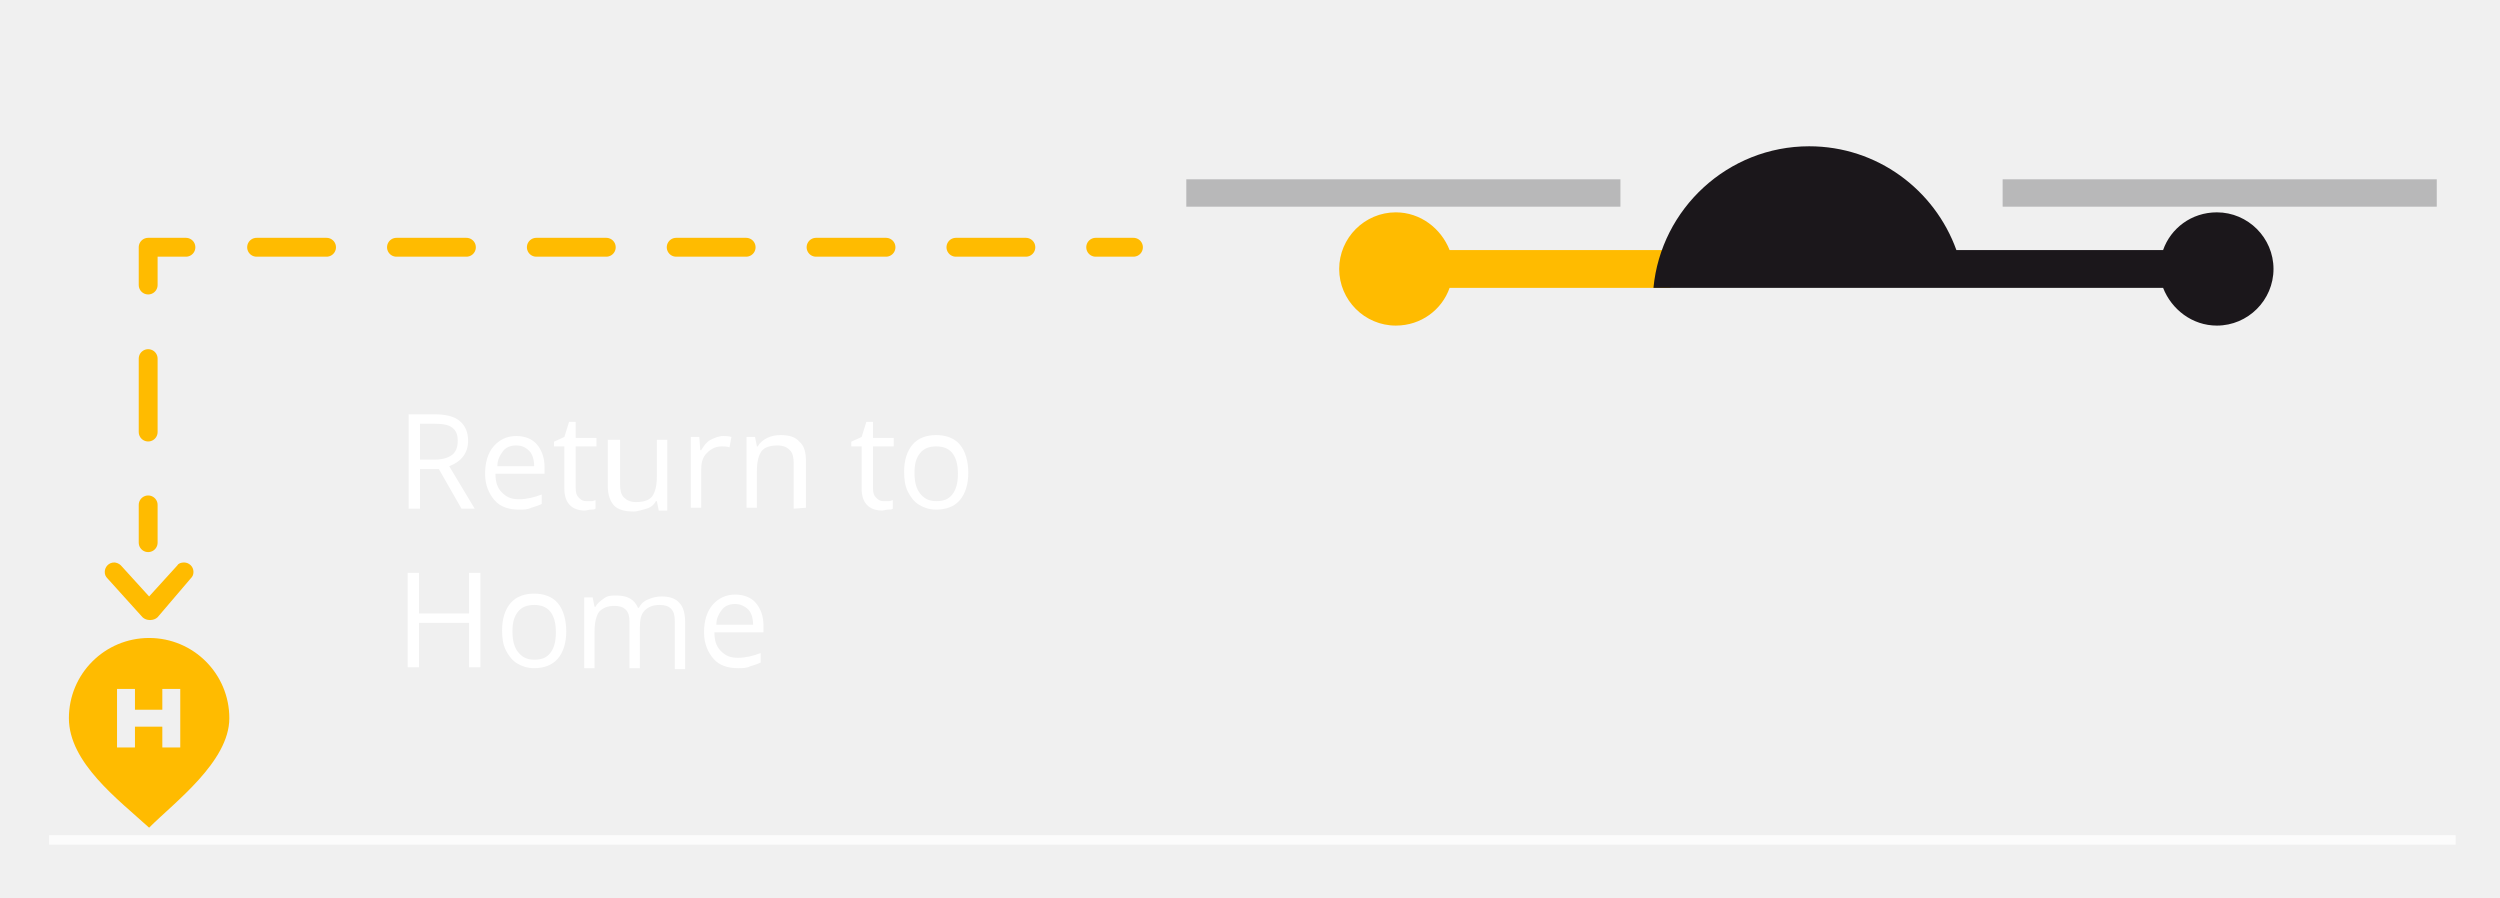
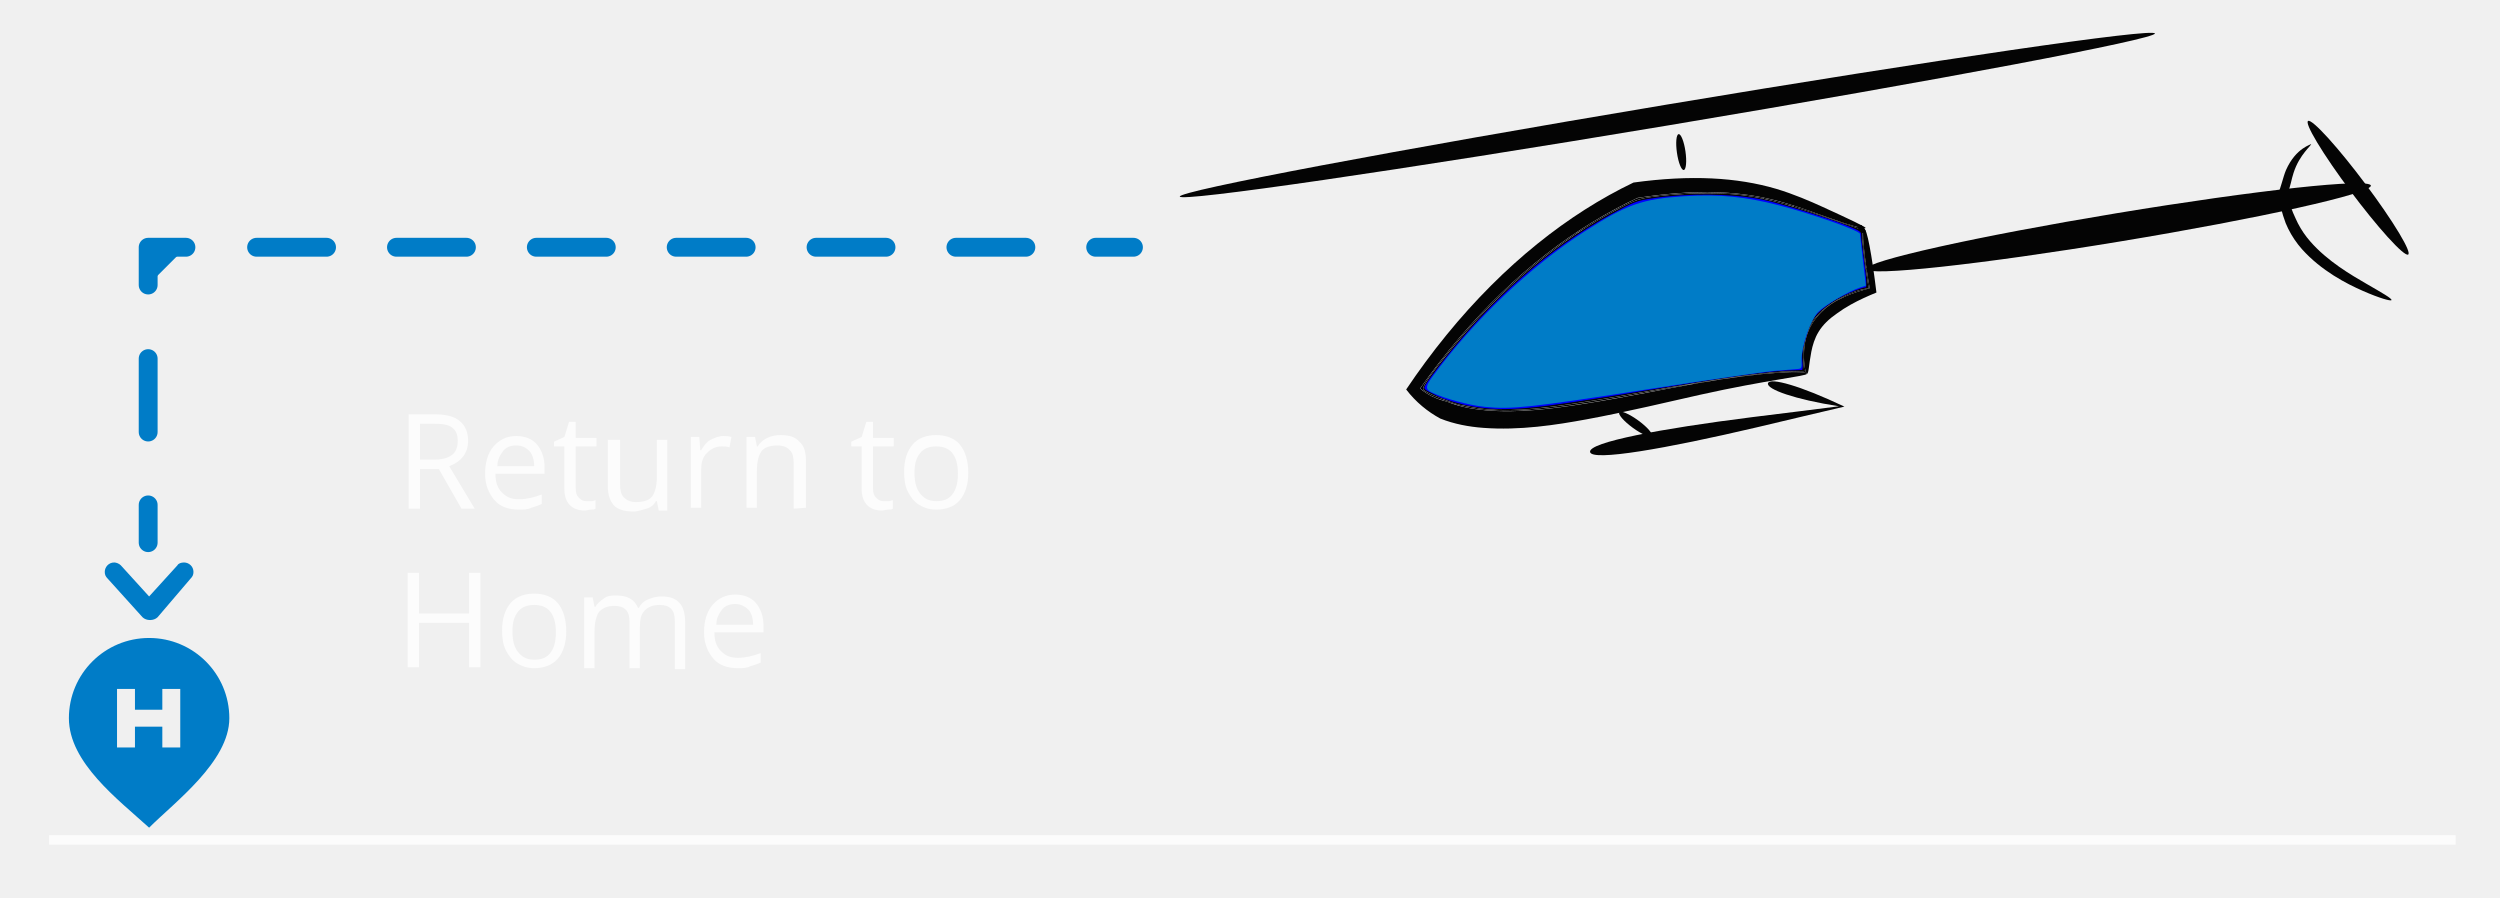
<svg xmlns="http://www.w3.org/2000/svg" version="1.1" id="Ebene_1" x="0px" y="0px" viewBox="-9 23.6 264.9 95.1" style="enable-background:new -9 23.6 264.9 95.1;" xml:space="preserve">
-   <style type="text/css">
+   <defs id="defs23460">
+ 	
+ 	
+ 	
+ 	
+ 	
+ 	
+ 	
+ 	
+ 
+ 		
+ 	</defs>
+   <style type="text/css" id="style23391">
	.st0{fill:#FFBB00;}
	.st1{fill:#1B171B;}
	.st2{fill:#B8B8B9;}
	.st3{fill:none;}
- 	.st4{fill:white;}
+ 	.st4{enable-background:new    ;}
	.st5{fill:none;stroke:#FFBB00;stroke-width:2;stroke-linecap:round;stroke-linejoin:round;}
	.st6{fill:none;stroke:#FFBB00;stroke-width:2;stroke-linecap:round;stroke-linejoin:round;stroke-dasharray:7.41,7.41;}
	.st7{fill:none;stroke:#FFBB00;stroke-width:2;stroke-linecap:round;stroke-linejoin:round;stroke-dasharray:7.778,7.778;}
- 	.st8{fill:none;stroke:#FCFCFC;stroke-miterlimit:10;}
+ 	.st8{fill:none;stroke:#1B171B;stroke-miterlimit:10;}
</style>
-   <g>
-     <path class="st0" d="M11.2,84.9L11.2,84.9c0.2-0.2,0.3-0.4,0.3-0.7c0-0.6-0.5-1-1-1c-0.3,0-0.6,0.1-0.7,0.3l0,0l-3,3.3l-3-3.3l0,0   c-0.2-0.2-0.5-0.3-0.7-0.3c-0.6,0-1,0.5-1,1c0,0.3,0.1,0.5,0.3,0.7l0,0L6.1,89c0.2,0.2,0.5,0.3,0.8,0.3s0.6-0.1,0.8-0.3L11.2,84.9z   " />
-     <g>
-       <g>
-         <path class="st0" d="M138.9,46.1c2.6,0,4.8,1.7,5.7,4H168v4h-23.4c-0.8,2.3-3,4-5.7,4c-3.3,0-6-2.7-6-6S135.6,46.1,138.9,46.1z" />
-         <path class="st1" d="M182.7,39.1c7.2,0,13.3,4.6,15.6,11h21.9c0.8-2.3,3-4,5.7-4c3.3,0,6,2.7,6,6s-2.7,6-6,6     c-2.6,0-4.8-1.7-5.7-4h-21h-31.8h-1.2C167,45.7,174.1,39.1,182.7,39.1z" />
-       </g>
-       <rect x="203.2" y="42.6" class="st2" width="46" height="2.9" />
-       <rect x="116.7" y="42.6" class="st2" width="46" height="2.9" />
+   <g id="g29569">
+     <path class="st0" d="m 11.2,84.9 v 0 c 0.2,-0.2 0.3,-0.4 0.3,-0.7 0,-0.6 -0.5,-1 -1,-1 -0.3,0 -0.6,0.1 -0.7,0.3 v 0 l -3,3.3 -3,-3.3 v 0 C 3.6,83.3 3.3,83.2 3.1,83.2 c -0.6,0 -1,0.5 -1,1 0,0.3 0.1,0.5 0.3,0.7 v 0 L 6.1,89 c 0.2,0.2 0.5,0.3 0.8,0.3 0.3,0 0.6,-0.1 0.8,-0.3 z" id="path23393" style="fill:#007cc7;fill-opacity:1" />
+     <rect x="33" y="66.8" class="st3" width="86.5" height="32.1" id="rect23407" />
+     <g class="st4" id="g23425" style="fill:#fcfcfc;fill-opacity:1">
+       <path d="m 35.5,73.3 v 4.2 h -1.2 v -10 H 37 c 1.2,0 2.1,0.2 2.7,0.7 0.6,0.5 0.9,1.2 0.9,2.1 0,1.3 -0.7,2.2 -2,2.7 l 2.7,4.5 h -1.4 l -2.4,-4.2 z m 0,-1 h 1.6 c 0.8,0 1.4,-0.2 1.8,-0.5 0.4,-0.3 0.6,-0.8 0.6,-1.5 0,-0.7 -0.2,-1.1 -0.6,-1.4 -0.4,-0.3 -1,-0.4 -1.9,-0.4 h -1.5 z" id="path23409" style="fill:#fcfcfc;fill-opacity:1" />
+       <path d="m 46,77.6 c -1.1,0 -2,-0.3 -2.6,-1 -0.6,-0.7 -1,-1.6 -1,-2.8 0,-1.2 0.3,-2.2 0.9,-2.9 0.6,-0.7 1.4,-1.1 2.4,-1.1 0.9,0 1.7,0.3 2.2,0.9 0.5,0.6 0.8,1.4 0.8,2.4 v 0.7 h -5.2 c 0,0.9 0.2,1.5 0.7,2 0.5,0.5 1,0.7 1.8,0.7 0.8,0 1.6,-0.2 2.4,-0.5 v 1 c -0.4,0.2 -0.8,0.3 -1.1,0.4 -0.4,0.2 -0.8,0.2 -1.3,0.2 z m -0.3,-6.8 c -0.6,0 -1.1,0.2 -1.4,0.6 -0.3,0.4 -0.6,0.9 -0.6,1.6 h 3.9 c 0,-0.7 -0.2,-1.3 -0.5,-1.6 -0.4,-0.4 -0.8,-0.6 -1.4,-0.6 z" id="path23411" style="fill:#fcfcfc;fill-opacity:1" />
+       <path d="m 53.1,76.7 c 0.2,0 0.4,0 0.6,0 0.2,0 0.3,-0.1 0.4,-0.1 v 0.9 c -0.1,0.1 -0.3,0.1 -0.5,0.1 -0.2,0 -0.5,0.1 -0.6,0.1 -1.4,0 -2.2,-0.8 -2.2,-2.3 v -4.5 h -1.1 v -0.5 l 1.1,-0.5 0.5,-1.6 H 52 V 70 h 2.2 v 0.9 H 52 v 4.4 c 0,0.5 0.1,0.8 0.3,1 0.2,0.2 0.4,0.4 0.8,0.4 z" id="path23413" style="fill:#fcfcfc;fill-opacity:1" />
+       <path d="m 56.7,70 v 4.9 c 0,0.6 0.1,1.1 0.4,1.4 0.3,0.3 0.7,0.5 1.3,0.5 0.8,0 1.4,-0.2 1.7,-0.6 0.3,-0.4 0.5,-1.1 0.5,-2.1 v -3.9 h 1.1 v 7.5 h -0.9 l -0.2,-1 h -0.1 c -0.2,0.4 -0.6,0.7 -1,0.8 -0.4,0.1 -0.9,0.3 -1.4,0.3 -0.9,0 -1.6,-0.2 -2,-0.6 -0.4,-0.4 -0.7,-1.1 -0.7,-2.1 v -4.9 h 1.3 c 0,0 0,-0.2 0,-0.2 z" id="path23415" style="fill:#fcfcfc;fill-opacity:1" />
+       <path d="m 67.6,69.8 c 0.3,0 0.6,0 0.9,0.1 L 68.3,71 c -0.3,-0.1 -0.6,-0.1 -0.8,-0.1 -0.6,0 -1.1,0.2 -1.6,0.7 -0.5,0.5 -0.6,1.1 -0.6,1.8 v 4 h -1.1 v -7.5 h 0.9 l 0.1,1.4 h 0.1 c 0.3,-0.5 0.6,-0.9 1,-1.1 0.4,-0.2 0.9,-0.4 1.3,-0.4 z" id="path23417" style="fill:#fcfcfc;fill-opacity:1" />
+       <path d="M 75.1,77.5 V 72.7 C 75.1,72.1 75,71.6 74.7,71.3 74.4,71 74,70.8 73.4,70.8 c -0.8,0 -1.4,0.2 -1.7,0.6 -0.3,0.4 -0.5,1.1 -0.5,2.1 v 3.9 H 70.1 V 69.9 H 71 l 0.2,1 h 0.1 c 0.2,-0.4 0.6,-0.7 1,-0.9 0.4,-0.2 0.9,-0.3 1.4,-0.3 0.9,0 1.6,0.2 2,0.7 0.5,0.4 0.7,1.1 0.7,2.1 v 4.9 z" id="path23419" style="fill:#fcfcfc;fill-opacity:1" />
+       <path d="m 84.6,76.7 c 0.2,0 0.4,0 0.6,0 0.2,0 0.3,-0.1 0.4,-0.1 v 0.9 c -0.1,0.1 -0.3,0.1 -0.5,0.1 -0.2,0 -0.5,0.1 -0.6,0.1 -1.4,0 -2.2,-0.8 -2.2,-2.3 v -4.5 h -1.1 v -0.5 l 1.1,-0.5 0.5,-1.6 h 0.7 V 70 h 2.2 v 0.9 h -2.2 v 4.4 c 0,0.5 0.1,0.8 0.3,1 0.2,0.2 0.4,0.4 0.8,0.4 z" id="path23421" style="fill:#fcfcfc;fill-opacity:1" />
+       <path d="m 93.6,73.7 c 0,1.2 -0.3,2.2 -0.9,2.9 -0.6,0.7 -1.5,1 -2.5,1 -0.7,0 -1.3,-0.2 -1.8,-0.5 -0.5,-0.3 -0.9,-0.8 -1.2,-1.4 -0.3,-0.6 -0.4,-1.3 -0.4,-2.1 0,-1.2 0.3,-2.2 0.9,-2.9 0.6,-0.7 1.5,-1 2.5,-1 1,0 1.9,0.3 2.5,1 0.6,0.7 0.9,1.8 0.9,3 z m -5.7,0 c 0,1 0.2,1.7 0.6,2.2 0.4,0.5 0.9,0.8 1.7,0.8 0.8,0 1.3,-0.2 1.7,-0.7 0.4,-0.5 0.6,-1.2 0.6,-2.2 0,-1 -0.2,-1.7 -0.6,-2.2 -0.4,-0.5 -1,-0.7 -1.7,-0.7 -0.7,0 -1.3,0.2 -1.7,0.7 -0.4,0.5 -0.6,1.1 -0.6,2.1 z" id="path23423" style="fill:#fcfcfc;fill-opacity:1" />
    </g>
-     <rect x="33" y="66.8" class="st3" width="86.5" height="32.1" />
-     <g class="st4">
-       <path d="M35.5,73.3v4.2h-1.2v-10H37c1.2,0,2.1,0.2,2.7,0.7s0.9,1.2,0.9,2.1c0,1.3-0.7,2.2-2,2.7l2.7,4.5h-1.4l-2.4-4.2L35.5,73.3    L35.5,73.3z M35.5,72.3h1.6c0.8,0,1.4-0.2,1.8-0.5s0.6-0.8,0.6-1.5s-0.2-1.1-0.6-1.4s-1-0.4-1.9-0.4h-1.5V72.3z" />
-       <path d="M46,77.6c-1.1,0-2-0.3-2.6-1s-1-1.6-1-2.8c0-1.2,0.3-2.2,0.9-2.9s1.4-1.1,2.4-1.1c0.9,0,1.7,0.3,2.2,0.9s0.8,1.4,0.8,2.4    v0.7h-5.2c0,0.9,0.2,1.5,0.7,2s1,0.7,1.8,0.7s1.6-0.2,2.4-0.5v1c-0.4,0.2-0.8,0.3-1.1,0.4C46.9,77.6,46.5,77.6,46,77.6z     M45.7,70.8c-0.6,0-1.1,0.2-1.4,0.6s-0.6,0.9-0.6,1.6h3.9c0-0.7-0.2-1.3-0.5-1.6C46.7,71,46.3,70.8,45.7,70.8z" />
-       <path d="M53.1,76.7c0.2,0,0.4,0,0.6,0s0.3-0.1,0.4-0.1v0.9c-0.1,0.1-0.3,0.1-0.5,0.1s-0.5,0.1-0.6,0.1c-1.4,0-2.2-0.8-2.2-2.3    v-4.5h-1.1v-0.5l1.1-0.5l0.5-1.6H52V70h2.2v0.9H52v4.4c0,0.5,0.1,0.8,0.3,1S52.7,76.7,53.1,76.7z" />
-       <path d="M56.7,70v4.9c0,0.6,0.1,1.1,0.4,1.4s0.7,0.5,1.3,0.5c0.8,0,1.4-0.2,1.7-0.6s0.5-1.1,0.5-2.1v-3.9h1.1v7.5h-0.9l-0.2-1    h-0.1c-0.2,0.4-0.6,0.7-1,0.8s-0.9,0.3-1.4,0.3c-0.9,0-1.6-0.2-2-0.6s-0.7-1.1-0.7-2.1v-4.9h1.3C56.7,70.2,56.7,70,56.7,70z" />
-       <path d="M67.6,69.8c0.3,0,0.6,0,0.9,0.1L68.3,71c-0.3-0.1-0.6-0.1-0.8-0.1c-0.6,0-1.1,0.2-1.6,0.7s-0.6,1.1-0.6,1.8v4h-1.1v-7.5    h0.9l0.1,1.4h0.1c0.3-0.5,0.6-0.9,1-1.1S67.2,69.8,67.6,69.8z" />
-       <path d="M75.1,77.5v-4.8c0-0.6-0.1-1.1-0.4-1.4s-0.7-0.5-1.3-0.5c-0.8,0-1.4,0.2-1.7,0.6s-0.5,1.1-0.5,2.1v3.9h-1.1v-7.5H71l0.2,1    h0.1c0.2-0.4,0.6-0.7,1-0.9c0.4-0.2,0.9-0.3,1.4-0.3c0.9,0,1.6,0.2,2,0.7c0.5,0.4,0.7,1.1,0.7,2.1v4.9L75.1,77.5L75.1,77.5z" />
-       <path d="M84.6,76.7c0.2,0,0.4,0,0.6,0s0.3-0.1,0.4-0.1v0.9c-0.1,0.1-0.3,0.1-0.5,0.1s-0.5,0.1-0.6,0.1c-1.4,0-2.2-0.8-2.2-2.3    v-4.5h-1.1v-0.5l1.1-0.5l0.5-1.6h0.7V70h2.2v0.9h-2.2v4.4c0,0.5,0.1,0.8,0.3,1S84.2,76.7,84.6,76.7z" />
-       <path d="M93.6,73.7c0,1.2-0.3,2.2-0.9,2.9c-0.6,0.7-1.5,1-2.5,1c-0.7,0-1.3-0.2-1.8-0.5s-0.9-0.8-1.2-1.4s-0.4-1.3-0.4-2.1    c0-1.2,0.3-2.2,0.9-2.9c0.6-0.7,1.5-1,2.5-1s1.9,0.3,2.5,1S93.6,72.5,93.6,73.7z M87.9,73.7c0,1,0.2,1.7,0.6,2.2s0.9,0.8,1.7,0.8    s1.3-0.2,1.7-0.7c0.4-0.5,0.6-1.2,0.6-2.2s-0.2-1.7-0.6-2.2s-1-0.7-1.7-0.7s-1.3,0.2-1.7,0.7S87.9,72.7,87.9,73.7z" />
+     <g class="st4" id="g23435">
+       <path d="m 41.9,94.3 h -1.2 v -4.7 h -5.3 v 4.7 h -1.2 v -10 h 1.2 v 4.3 h 5.3 v -4.3 h 1.2 c 0,0 0,10 0,10 z" id="path23427" style="fill:#fcfcfc;fill-opacity:1" />
+       <path d="m 51,90.5 c 0,1.2 -0.3,2.2 -0.9,2.9 -0.6,0.7 -1.5,1 -2.5,1 -0.7,0 -1.3,-0.2 -1.8,-0.5 -0.5,-0.3 -0.9,-0.8 -1.2,-1.4 -0.3,-0.6 -0.4,-1.3 -0.4,-2.1 0,-1.2 0.3,-2.2 0.9,-2.9 0.6,-0.7 1.5,-1 2.5,-1 1,0 1.9,0.3 2.5,1 0.6,0.7 0.9,1.8 0.9,3 z m -5.7,0 c 0,1 0.2,1.7 0.6,2.2 0.4,0.5 0.9,0.8 1.7,0.8 0.8,0 1.3,-0.2 1.7,-0.7 0.4,-0.5 0.6,-1.2 0.6,-2.2 0,-1 -0.2,-1.7 -0.6,-2.2 -0.4,-0.5 -1,-0.7 -1.7,-0.7 -0.7,0 -1.3,0.2 -1.7,0.7 -0.4,0.5 -0.6,1.1 -0.6,2.1 z" id="path23429" style="fill:#fcfcfc;fill-opacity:1" />
+       <path d="m 62.5,94.3 v -4.9 c 0,-0.6 -0.1,-1 -0.4,-1.3 -0.3,-0.3 -0.7,-0.4 -1.2,-0.4 -0.7,0 -1.2,0.2 -1.6,0.6 -0.4,0.4 -0.5,1 -0.5,1.9 v 4.2 h -1.1 v -4.9 c 0,-0.6 -0.1,-1 -0.4,-1.3 -0.3,-0.3 -0.7,-0.4 -1.2,-0.4 -0.7,0 -1.2,0.2 -1.6,0.6 -0.3,0.4 -0.5,1.1 -0.5,2.1 v 3.9 h -1.1 v -7.5 h 0.9 l 0.2,1 h 0.1 c 0.2,-0.4 0.5,-0.6 0.9,-0.9 0.4,-0.3 0.8,-0.3 1.3,-0.3 1.2,0 1.9,0.4 2.3,1.3 h 0.1 c 0.2,-0.4 0.5,-0.7 1,-0.9 0.5,-0.2 0.9,-0.3 1.4,-0.3 0.8,0 1.5,0.2 1.9,0.7 0.4,0.4 0.6,1.1 0.6,2.1 v 4.9 h -1.1 z" id="path23431" style="fill:#fcfcfc;fill-opacity:1" />
+       <path d="m 69.2,94.4 c -1.1,0 -2,-0.3 -2.6,-1 -0.6,-0.7 -1,-1.6 -1,-2.8 0,-1.2 0.3,-2.2 0.9,-2.9 0.6,-0.7 1.4,-1.1 2.4,-1.1 0.9,0 1.7,0.3 2.2,0.9 0.5,0.6 0.8,1.4 0.8,2.4 v 0.7 h -5.2 c 0,0.9 0.2,1.5 0.7,2 0.5,0.5 1,0.7 1.8,0.7 0.8,0 1.6,-0.2 2.4,-0.5 v 1 c -0.4,0.2 -0.8,0.3 -1.1,0.4 -0.4,0.2 -0.8,0.2 -1.3,0.2 z m -0.3,-6.8 c -0.6,0 -1.1,0.2 -1.4,0.6 -0.3,0.4 -0.6,0.9 -0.6,1.6 h 3.9 c 0,-0.7 -0.2,-1.3 -0.5,-1.6 -0.4,-0.4 -0.9,-0.6 -1.4,-0.6 z" id="path23433" style="fill:#fcfcfc;fill-opacity:1" />
    </g>
-     <g class="st4">
-       <path d="M41.9,94.3h-1.2v-4.7h-5.3v4.7h-1.2v-10h1.2v4.3h5.3v-4.3h1.2C41.9,84.3,41.9,94.3,41.9,94.3z" />
-       <path d="M51,90.5c0,1.2-0.3,2.2-0.9,2.9c-0.6,0.7-1.5,1-2.5,1c-0.7,0-1.3-0.2-1.8-0.5s-0.9-0.8-1.2-1.4s-0.4-1.3-0.4-2.1    c0-1.2,0.3-2.2,0.9-2.9c0.6-0.7,1.5-1,2.5-1s1.9,0.3,2.5,1S51,89.3,51,90.5z M45.3,90.5c0,1,0.2,1.7,0.6,2.2s0.9,0.8,1.7,0.8    s1.3-0.2,1.7-0.7c0.4-0.5,0.6-1.2,0.6-2.2s-0.2-1.7-0.6-2.2s-1-0.7-1.7-0.7s-1.3,0.2-1.7,0.7S45.3,89.5,45.3,90.5z" />
-       <path d="M62.5,94.3v-4.9c0-0.6-0.1-1-0.4-1.3s-0.7-0.4-1.2-0.4c-0.7,0-1.2,0.2-1.6,0.6s-0.5,1-0.5,1.9v4.2h-1.1v-4.9    c0-0.6-0.1-1-0.4-1.3s-0.7-0.4-1.2-0.4c-0.7,0-1.2,0.2-1.6,0.6c-0.3,0.4-0.5,1.1-0.5,2.1v3.9h-1.1v-7.5h0.9l0.2,1h0.1    c0.2-0.4,0.5-0.6,0.9-0.9s0.8-0.3,1.3-0.3c1.2,0,1.9,0.4,2.3,1.3h0.1c0.2-0.4,0.5-0.7,1-0.9s0.9-0.3,1.4-0.3    c0.8,0,1.5,0.2,1.9,0.7c0.4,0.4,0.6,1.1,0.6,2.1v4.9h-1.1L62.5,94.3L62.5,94.3z" />
-       <path d="M69.2,94.4c-1.1,0-2-0.3-2.6-1s-1-1.6-1-2.8c0-1.2,0.3-2.2,0.9-2.9s1.4-1.1,2.4-1.1c0.9,0,1.7,0.3,2.2,0.9    s0.8,1.4,0.8,2.4v0.7h-5.2c0,0.9,0.2,1.5,0.7,2s1,0.7,1.8,0.7s1.6-0.2,2.4-0.5v1c-0.4,0.2-0.8,0.3-1.1,0.4    C70.1,94.4,69.7,94.4,69.2,94.4z M68.9,87.6c-0.6,0-1.1,0.2-1.4,0.6s-0.6,0.9-0.6,1.6h3.9c0-0.7-0.2-1.3-0.5-1.6    C69.9,87.8,69.4,87.6,68.9,87.6z" />
-     </g>
-     <g>
-       <g>
-         <line class="st5" x1="111.1" y1="49.8" x2="107.1" y2="49.8" />
-         <line class="st6" x1="99.7" y1="49.8" x2="14.4" y2="49.8" />
-         <polyline class="st5" points="10.7,49.8 6.7,49.8 6.7,53.8    " />
-         <line class="st7" x1="6.7" y1="61.6" x2="6.7" y2="73.2" />
-         <line class="st5" x1="6.7" y1="77.1" x2="6.7" y2="81.1" />
+     <g id="g23447" style="fill:#007cc7;fill-opacity:1">
+       <g id="g27915">
+         <line class="st5" x1="111.1" y1="49.8" x2="107.1" y2="49.8" id="line23437" style="fill:#007cc7;fill-opacity:1;stroke:#007cc7;stroke-opacity:1" />
+         <line class="st6" x1="99.7" y1="49.8" x2="14.4" y2="49.8" id="line23439" style="fill:#007cc7;fill-opacity:1;stroke:#007cc7;stroke-opacity:1" />
+         <polyline class="st5" points="10.7,49.8 6.7,49.8 6.7,53.8    " id="polyline23441" style="fill:#007cc7;fill-opacity:1;stroke:#007cc7;stroke-opacity:1" />
+         <line class="st7" x1="6.7" y1="61.6" x2="6.7" y2="73.2" id="line23443" style="fill:#007cc7;fill-opacity:1;stroke:#007cc7;stroke-opacity:1" />
+         <line class="st5" x1="6.7" y1="77.1" x2="6.7" y2="81.1" id="line23445" style="fill:#007cc7;fill-opacity:1;stroke:#007cc7;stroke-opacity:1" />
+         <g id="g20360" transform="rotate(17.5,182.9617,336.4332)">
+           <g id="g306" transform="matrix(5.756386,0,0,5.969262,28.12214,29.94723)">
+             <g id="g928" style="font-style:normal;font-weight:normal;font-size:43.74px;line-height:1.25;font-family:sans-serif;display:inline;fill:#040404;fill-opacity:1;stroke:none;stroke-width:1.094" transform="matrix(0.05083588,0,0,0.05083588,5.205767,0.178027)">
+               <path id="path910" d="m 144.303,148.3 c 0.258,0.747 -13.24,6.262 -34.537,18.15 -8.451,4.723 -24.241,13.84 -36.539,20.106 -9.98,5.104 -21.899,10.8 -34.793,13.707 -4.976,1.126 -10.339,1.801 -15.841,1.411 -5.064,-0.95 -10.242,-2.897 -14.946,-6.101 2.261,-7.431 4.914,-14.941 8.003,-22.423 12.201,-29.554 28.87,-53.099 47.967,-70.357 0,0 1.1e-5,0 1.1e-5,0 18.953,-8.653 35.214,-12.608 49.939,-12.891 6.703,-0.095 13.241,0.57 17.946,1.133 11.007,1.312 17.203,2.152 17.199,2.502 -0.009,0.675 -6.293,0.817 -17.428,0.359 -4.629,-0.188 -11.233,-0.444 -17.562,-0.032 -13.995,0.842 -28.971,5.018 -47.015,13.6 -3e-6,0 -6e-6,0 -1e-5,0 -18.305,16.191 -34.314,37.888 -46.364,65.383 -3.051,6.961 -5.701,13.965 -7.992,20.917 3.183,1.399 6.957,1.843 10.746,1.582 4.65,0.401 9.423,-0.177 14.035,-1.133 12.004,-2.499 23.647,-7.841 33.649,-12.624 14.117,-6.775 26.472,-13.525 37.053,-18.813 22,-11.007 36.094,-15.594 36.48,-14.476 z" style="opacity:1;fill:#040404;fill-opacity:1;stroke:none;stroke-width:0;stroke-linecap:butt;stroke-linejoin:miter;stroke-miterlimit:4;stroke-dasharray:none;stroke-opacity:1" />
+               <path id="path912" d="m 153.389,107.163 c -1.212,-2.479 34.808,-22.587 80.402,-44.882 45.594,-22.296 83.582,-38.378 84.795,-35.899 1.212,2.479 -34.808,22.587 -80.402,44.882 -45.594,22.296 -83.582,38.378 -84.795,35.899 z" style="fill:#040404;fill-opacity:1;stroke:none;stroke-width:0.265px;stroke-linecap:butt;stroke-linejoin:miter;stroke-opacity:1" />
+               <path id="path914" d="m 77.948,197.067 c -1.572,-3.099 22.168,-15.293 51.925,-28.49 10.618,-4.709 20.607,-9.044 29.063,-12.853 -15.94,2.342 -27.024,1.961 -27.024,-0.229 0,-2.163 11.259,-2.597 28.938,-0.229 -8.043,4.562 -17.6,10.142 -27.928,16.059 -29.243,16.755 -53.409,28.825 -54.974,25.742 z" style="fill:#040404;fill-opacity:1;stroke:none;stroke-width:0.265px;stroke-linecap:butt;stroke-linejoin:miter;stroke-opacity:1" />
+               <path id="path916" d="M -91.538,155.096 C -92.427,153.287 -21.695,116.72 66.345,73.472 154.385,30.225 226.559,-3.407 227.447,-1.599 228.335,0.209 157.603,36.777 69.564,80.024 -18.476,123.272 -90.65,156.904 -91.538,155.096 Z" style="fill:#040404;fill-opacity:1;stroke:none;stroke-width:0.265px;stroke-linecap:butt;stroke-linejoin:miter;stroke-opacity:1" />
+               <path id="path918" d="m 83.722,180.803 c 0.271,-0.841 3.584,-0.525 7.394,0.704 3.81,1.229 6.683,2.909 6.411,3.749 -0.271,0.841 -3.584,0.525 -7.394,-0.704 -3.81,-1.229 -6.683,-2.909 -6.411,-3.749 z" style="fill:#040404;fill-opacity:1;stroke:none;stroke-width:0.265px;stroke-linecap:butt;stroke-linejoin:miter;stroke-opacity:1" />
+               <path id="path920" d="m 148.294,93.964 c 0.898,-0.449 5.437,7.708 11.193,19.949 0,0 1e-5,0 1e-5,0 -2.473,1.978 -5.132,4.237 -7.565,6.734 -1.386,1.422 -2.648,2.868 -3.78,4.359 -2.159,2.662 -3.658,5.319 -4.342,8.026 -0.689,2.586 -0.6,5.27 -0.356,7.398 0,0 0,0 0,0 0.553,4.769 1.567,7.646 0.859,7.87 -0.265,0.084 -2.127,-2.418 -3.456,-7.365 0,0 0,0 0,0 -0.62,-2.304 -1.036,-5.343 -0.444,-8.643 0.642,-3.381 2.249,-6.697 4.666,-9.748 1.162,-1.374 2.458,-2.66 3.879,-3.881 2.5,-2.147 5.208,-3.934 7.747,-5.459 0,0 0,0 0,0 -5.606,-10.499 -9.306,-18.788 -8.401,-19.24 z" style="fill:#040404;fill-opacity:1;stroke:none;stroke-width:0.265px;stroke-linecap:butt;stroke-linejoin:miter;stroke-opacity:1" />
+               <path id="path922" d="m 73.924,81.94 c 0.765,-0.383 2.663,1.86 4.235,5.005 1.573,3.145 2.228,6.009 1.463,6.391 -0.765,0.383 -2.663,-1.86 -4.235,-5.005 -1.573,-3.145 -2.228,-6.009 -1.463,-6.391 z" style="fill:#040404;fill-opacity:1;stroke:none;stroke-width:0.265px;stroke-linecap:butt;stroke-linejoin:miter;stroke-opacity:1" />
+               <path id="path924" d="m 293.402,18.787 c 0.484,0.314 -2.882,4.593 -2.894,11.524 -0.07,2.207 0.488,4.831 0.114,8.078 1.65,2.22 3.505,4.771 5.551,6.843 1.698,1.869 3.682,3.594 5.925,5.087 0.541,0.36 1.089,0.702 1.643,1.025 0,0 0,10e-7 0,10e-7 8.118,4.79 17.828,6.877 23.951,8.194 6.532,1.405 10.552,2.226 10.479,2.82 -0.056,0.456 -4.178,0.634 -10.916,-0.074 -6.416,-0.674 -16.442,-2.312 -25.517,-7.483 0,-10e-7 -10e-6,-10e-7 -10e-6,-10e-7 -0.628,-0.362 -1.248,-0.746 -1.858,-1.153 -2.533,-1.688 -4.754,-3.664 -6.63,-5.822 -2.347,-2.879 -4.275,-6.043 -5.864,-8.667 0.387,-2.965 -0.056,-6.139 0.203,-9.036 1.012,-8.636 6.088,-11.156 5.812,-11.335 z" style="fill:#040404;fill-opacity:1;stroke:none;stroke-width:0.265px;stroke-linecap:butt;stroke-linejoin:miter;stroke-opacity:1" />
+               <path id="path926" d="m 298.827,20.523 c -10.526,-8.381 -12.082,-11.635 -3.472,-7.264 8.61,4.371 24.141,14.72 34.667,23.101 10.526,8.381 12.082,11.635 3.472,7.264 -8.61,-4.371 -24.141,-14.72 -34.667,-23.101 z" style="fill:#040404;fill-opacity:1;stroke:none;stroke-width:0.304px;stroke-linecap:butt;stroke-linejoin:miter;stroke-opacity:1" />
+             </g>
+             <path style="fill:#040404;fill-opacity:1;stroke-width:0.114" d="m 23.103,37.76 c -0.614,-0.042 -1.174,-0.134 -1.245,-0.205 -0.15,-0.15 0.166,-1.117 1.065,-3.269 2.021,-4.835 4.831,-9.076 8.109,-12.242 0.973,-0.939 1.181,-1.082 2.301,-1.571 1.578,-0.69 3.609,-1.366 5.016,-1.668 1.701,-0.366 3.373,-0.467 6.47,-0.39 l 2.833,0.07 0.142,0.455 c 0.078,0.25 0.444,1.058 0.812,1.795 l 0.67,1.34 -0.456,0.256 c -0.834,0.469 -1.892,1.568 -2.293,2.383 -0.329,0.669 -0.372,0.863 -0.367,1.673 0.004,0.71 0.071,1.073 0.294,1.614 l 0.289,0.698 -0.808,0.255 c -1.638,0.517 -4.248,1.712 -9.377,4.294 -5.307,2.672 -7.378,3.585 -9.291,4.097 -0.929,0.249 -1.349,0.319 -2.704,0.455 -0.189,0.019 -0.845,9.9e-5 -1.459,-0.042 z" id="path1831" transform="matrix(0.2645833,0,0,0.2645833,0.1124138,0.09320379)" />
+             <path style="fill:#0000ff;fill-opacity:1;stroke-width:0.114" d="m 22.906,37.683 c -1.113,-0.171 -1.059,-0.143 -0.986,-0.507 0.037,-0.186 0.293,-0.915 0.569,-1.62 2.054,-5.25 4.767,-9.568 8.179,-13.015 1.208,-1.221 1.417,-1.381 2.407,-1.849 2.196,-1.037 5.099,-1.89 7.22,-2.12 1.234,-0.134 4.881,-0.16 6.361,-0.045 0.84,0.065 0.966,0.104 1.02,0.312 0.034,0.13 0.391,0.905 0.794,1.721 0.431,0.874 0.68,1.501 0.606,1.526 -0.335,0.112 -1.534,1.127 -1.956,1.655 -0.86,1.079 -0.965,1.367 -0.961,2.65 0.003,0.923 0.051,1.246 0.25,1.683 0.136,0.297 0.211,0.56 0.168,0.585 -0.043,0.024 -0.361,0.135 -0.707,0.247 -1.341,0.432 -4.046,1.67 -9.482,4.34 -7.069,3.472 -8.516,4.055 -10.91,4.395 -0.78,0.111 -1.996,0.131 -2.571,0.043 z" id="path1833" transform="matrix(0.2645833,0,0,0.2645833,0.1124138,0.09320379)" />
+             <path style="fill:#0000ff;fill-opacity:1;stroke-width:0.114" d="m 22.392,37.541 c -0.292,-0.065 -0.341,-0.126 -0.328,-0.415 0.041,-0.945 2.414,-6.076 3.934,-8.508 1.542,-2.466 3.702,-5.142 5.421,-6.717 1.211,-1.109 3.82,-2.211 6.988,-2.952 1.282,-0.3 1.522,-0.318 4.767,-0.361 1.879,-0.025 3.628,-0.013 3.886,0.026 l 0.47,0.07 0.712,1.533 c 0.392,0.843 0.712,1.606 0.712,1.695 0,0.089 -0.207,0.306 -0.461,0.482 -0.637,0.441 -1.771,1.676 -2.074,2.257 -0.37,0.71 -0.43,2.41 -0.117,3.299 l 0.228,0.646 -0.873,0.315 c -1.322,0.477 -4.134,1.77 -8.962,4.119 -6.789,3.304 -8.393,3.983 -10.355,4.383 -1.127,0.23 -3.184,0.296 -3.948,0.127 z" id="path1904" transform="matrix(0.2645833,0,0,0.2645833,0.1124138,0.09320379)" />
+             <path style="fill:none;stroke:#000000;stroke-width:0;stroke-linecap:butt;stroke-linejoin:miter;stroke-dasharray:none;stroke-opacity:1" d="m 12.697,4.935 c 0.002,0.001 0.005,0.003 0.006,0.005 4.5e-4,6.085e-4 4.77e-4,0.002 10e-4,0.002 8.73e-4,8.732e-4 0.002,0.001 0.003,0.002 0.002,0.003 0.004,0.006 0.006,0.008 9.26e-4,0.001 0.002,0.002 0.003,0.003 3.44e-4,5.821e-4 -3.18e-4,0.001 0,0.002 7.67e-4,0.002 0.002,0.003 0.003,0.004 0.001,0.002 0.003,0.003 0.004,0.005 6.88e-4,0.001 0.001,0.002 0.002,0.003 0.001,0.002 0.003,0.003 0.005,0.004 0.001,8.466e-4 0.002,0.002 0.003,0.003 6.35e-4,4.233e-4 0.002,4.762e-4 0.002,0.001 5.56e-4,5.556e-4 4.76e-4,0.002 10e-4,0.002 2.43e-4,2.437e-4 7.14e-4,-1.54e-4 0.001,0 0.001,5.556e-4 0.002,0.001 0.003,0.002 0.001,9.26e-4 0.002,0.002 0.003,0.003 6.35e-4,4.233e-4 0.002,4.762e-4 0.002,0.001 2.44e-4,2.434e-4 -2.43e-4,7.937e-4 0,0.001 2.44e-4,2.437e-4 7.15e-4,-1.539e-4 0.001,0 0.001,6.35e-4 10e-4,0.001 10e-4,0.002" id="path2062" />
+             <path style="fill:none;stroke:#000000;stroke-width:0.065;stroke-linecap:butt;stroke-linejoin:miter;stroke-dasharray:none;stroke-opacity:1" d="m 12.645,4.943 c 0.009,0.003 0.019,0.005 0.028,0.008 0.005,0.002 0.023,0.011 0.028,0.013 0.002,0.001 0.004,0.002 0.006,0.003 6.88e-4,3.44e-4 0.002,5.821e-4 0.002,0.001 7.67e-4,5.821e-4 0.001,0.002 0.002,0.002 2.91e-4,1.911e-4 7.41e-4,-1.912e-4 10e-4,0 8.2e-4,5.292e-4 0.001,0.001 0.002,0.002 0.002,0.002 0.004,0.003 0.006,0.004 0.001,9.261e-4 0.002,0.002 0.003,0.003 2.07e-4,2.645e-4 -3.17e-4,8.731e-4 0,0.001 6.09e-4,3.175e-4 0.001,-2.177e-4 0.002,0 4.5e-4,1.543e-4 6.88e-4,6.879e-4 10e-4,0.001 6.88e-4,6.879e-4 0.002,0.001 0.002,0.002 0.001,0.001 0.002,0.003 0.003,0.004 2.43e-4,2.437e-4 7.67e-4,-2.067e-4 10e-4,0 0.001,8.731e-4 0.002,0.002 0.003,0.003 5.56e-4,4.233e-4 0.002,-3.175e-4 0.002,0 8.73e-4,4.233e-4 0.001,0.002 0.002,0.002 3.17e-4,1.542e-4 7.94e-4,-2.435e-4 10e-4,0 2.43e-4,2.436e-4 -1.55e-4,7.143e-4 0,0.001 0.002,0.005 -4.24e-4,-0.004 0.002,0.003 2.18e-4,6.615e-4 0,0.001 0,0.002 0,0.001 0,0.003 0,0.004" id="path2064" />
+             <path style="fill:#000000;fill-opacity:1;stroke-width:0.001;stroke-dasharray:none" d="m 47.322,18.476 c -0.02,-6.05e-4 -0.18,-0.005 -0.355,-0.009 -0.292,-0.007 -0.501,-0.012 -1.654,-0.041 -1.217,-0.03 -1.895,-0.04 -2.442,-0.036 l -0.29,0.002 v -0.039 -0.039 l 0.243,0.003 c 0.332,0.004 0.626,0.01 0.981,0.022 0.154,0.005 0.446,0.016 0.873,0.033 0.809,0.032 1.61,0.048 2.123,0.041 0.232,-0.003 0.33,-0.006 0.493,-0.014 l 0.052,-0.003 -0.008,0.025 c -0.004,0.014 -0.007,0.025 -0.006,0.026 8.94e-4,8.94e-4 0.022,0.008 0.048,0.015 0.025,0.008 0.047,0.014 0.048,0.015 0.002,0.002 -0.025,0.001 -0.105,-0.001 z" id="path2066" transform="matrix(0.2645833,0,0,0.2645833,0.1124138,0.09320379)" />
+             <path style="fill:#000000;fill-opacity:1;stroke-width:0.004;stroke-dasharray:none" d="m 23.03,37.849 c -0.342,-0.015 -0.688,-0.07 -0.983,-0.156 -0.095,-0.028 -0.399,-0.136 -0.41,-0.146 -0.013,-0.011 0.396,-1.176 0.642,-1.829 1.404,-3.73 3.219,-7.078 5.406,-9.977 0.313,-0.414 0.653,-0.847 0.939,-1.191 0.122,-0.147 0.16,-0.184 0.192,-0.184 0.047,0 0.062,-0.025 -0.145,0.226 -2.233,2.71 -4.196,5.996 -5.679,9.508 -0.638,1.511 -1.033,2.569 -1.141,3.056 -0.037,0.169 -0.041,0.345 -0.008,0.392 0.086,0.123 1.269,0.255 2.344,0.26 0.37,0.002 0.468,-0.003 0.797,-0.041 0.975,-0.113 1.318,-0.171 1.961,-0.331 2.024,-0.505 3.854,-1.294 9.141,-3.941 2.348,-1.175 3.593,-1.791 3.603,-1.781 0.004,0.004 -0.261,0.145 -0.591,0.312 -0.329,0.167 -1.066,0.547 -1.638,0.843 -3.293,1.708 -5.259,2.671 -6.84,3.349 -1.94,0.833 -3.625,1.349 -5.067,1.552 -0.581,0.082 -0.653,0.086 -1.492,0.087 -0.438,2.19e-4 -0.903,-0.004 -1.033,-0.01 z" id="path2068" transform="matrix(0.2645833,0,0,0.2645833,0.1124138,0.09320379)" />
+             <path style="fill:#000000;fill-opacity:1;stroke-width:0.004;stroke-dasharray:none" d="m 28.789,24.357 c 0,-0.011 0.488,-0.576 0.719,-0.833 0.734,-0.816 1.487,-1.569 2.4,-2.402 0.173,-0.158 0.138,-0.139 0.827,-0.453 2.654,-1.211 5.168,-1.967 7.359,-2.215 0.12,-0.014 0.242,-0.028 0.27,-0.033 0.046,-0.007 0.051,-0.004 0.051,0.032 0,0.034 -0.007,0.04 -0.047,0.04 -0.134,0 -0.84,0.091 -1.289,0.166 -1.625,0.271 -3.946,1.009 -5.915,1.881 -0.769,0.34 -1.115,0.557 -1.616,1.009 -0.731,0.66 -1.709,1.675 -2.468,2.561 -0.158,0.185 -0.224,0.251 -0.252,0.253 -0.021,0.002 -0.038,-9.37e-4 -0.038,-0.006 z" id="path2070" transform="matrix(0.2645833,0,0,0.2645833,0.1124138,0.09320379)" />
+             <path style="fill:#000000;fill-opacity:1;stroke-width:0.004;stroke-dasharray:none" d="m 40.414,18.452 c 0,-0.026 0.009,-0.038 0.03,-0.038 0.016,0 0.099,-0.007 0.184,-0.015 0.31,-0.031 0.932,-0.063 1.431,-0.073 0.509,-0.01 0.512,-0.01 0.512,0.022 0,0.031 -0.011,0.032 -0.293,0.042 -0.889,0.029 -1.739,0.072 -1.836,0.094 -0.02,0.004 -0.027,-0.004 -0.027,-0.031 z" id="path2072" transform="matrix(0.2645833,0,0,0.2645833,0.1124138,0.09320379)" />
+             <path style="fill:#000000;fill-opacity:1;stroke-width:0.004;stroke-dasharray:none" d="" id="path2074" transform="matrix(0.2645833,0,0,0.2645833,0.1124138,0.09320379)" />
+             <path style="fill:#000000;fill-opacity:1;stroke-width:0.004;stroke-dasharray:none" d="" id="path2076" transform="matrix(0.2645833,0,0,0.2645833,0.1124138,0.09320379)" />
+             <path style="fill:#000000;fill-opacity:1;stroke-width:0.001;stroke-dasharray:none" d="m 41.803,30.693 c 0.001,-0.015 -0.021,-0.004 0.351,-0.176 1.439,-0.668 2.523,-1.125 3.37,-1.421 0.172,-0.06 0.408,-0.137 0.83,-0.27 0.214,-0.067 0.39,-0.125 0.39,-0.127 0,-0.002 -0.068,-0.17 -0.152,-0.372 -0.2,-0.484 -0.231,-0.564 -0.282,-0.731 -0.071,-0.233 -0.117,-0.496 -0.132,-0.76 -0.002,-0.039 -0.005,-0.08 -0.006,-0.091 -0.002,-0.02 -0.002,-0.021 0.007,-0.021 0.009,0 0.009,0.002 0.012,0.032 0.008,0.092 0.035,0.268 0.061,0.397 0.051,0.247 0.141,0.552 0.243,0.822 0.122,0.322 0.282,0.629 0.405,0.778 l 0.023,0.028 -0.05,4.64e-4 c -0.063,5.89e-4 -0.121,0.008 -0.229,0.03 -0.794,0.16 -2.662,0.885 -4.629,1.795 -0.103,0.048 -0.193,0.089 -0.2,0.092 l -0.013,0.006 z" id="path2078" transform="matrix(0.2645833,0,0,0.2645833,0.1124138,0.09320379)" />
+             <path style="fill:#000000;fill-opacity:1;stroke-width:0.001;stroke-dasharray:none" d="m 37.225,32.92 c 0,-0.003 1.057,-0.531 1.511,-0.755 1.286,-0.635 1.925,-0.944 3.02,-1.463 0.024,-0.012 0.045,-0.021 0.046,-0.021 0.003,0 0.001,0.018 -0.002,0.022 -0.002,0.003 -0.078,0.04 -0.169,0.082 -0.606,0.284 -1.102,0.525 -1.795,0.873 -0.225,0.113 -0.411,0.205 -0.411,0.204 -7.59e-4,-7.59e-4 0.026,-0.016 0.06,-0.033 0.075,-0.039 0.188,-0.1 0.198,-0.108 0.019,-0.014 -0.002,-0.008 -0.051,0.014 -0.158,0.072 -1.008,0.489 -1.669,0.82 -0.395,0.198 -0.738,0.367 -0.738,0.364 z" id="path2080" transform="matrix(0.2645833,0,0,0.2645833,0.1124138,0.09320379)" />
+             <path style="fill:#000000;fill-opacity:1;stroke-width:0.004;stroke-dasharray:none" d="" id="path2142" transform="matrix(0.2645833,0,0,0.2645833,0.1124138,0.09320379)" />
+             <path style="fill:#000000;fill-opacity:1;stroke-width:0.004;stroke-dasharray:none" d="m 46.167,26.644 c -0.005,-0.123 -0.004,-0.629 0.002,-0.726 0.02,-0.334 0.064,-0.532 0.18,-0.812 0.046,-0.111 0.155,-0.344 0.21,-0.447 0.207,-0.395 0.573,-0.874 0.991,-1.3 l 0.082,-0.083 0.028,0.001 0.028,0.001 -0.041,0.037 c -0.023,0.02 -0.096,0.092 -0.163,0.158 -0.276,0.275 -0.429,0.458 -0.617,0.742 -0.231,0.348 -0.402,0.693 -0.521,1.057 -0.106,0.321 -0.157,0.599 -0.173,0.941 -0.005,0.1 -0.003,0.296 0.004,0.389 0.01,0.135 0.01,0.123 0.001,0.123 -0.008,0 -0.008,-0.003 -0.011,-0.081 z" id="path2144" transform="matrix(0.2645833,0,0,0.2645833,0.1124138,0.09320379)" />
+             <path style="fill:#000000;fill-opacity:1;stroke-width:0.004;stroke-dasharray:none" d="m 47.641,23.272 c -0.002,-0.004 0.086,-0.091 0.178,-0.177 0.317,-0.295 0.651,-0.553 0.931,-0.719 0.034,-0.02 0.167,-0.096 0.295,-0.167 0.128,-0.072 0.233,-0.131 0.234,-0.131 6.57e-4,-4.75e-4 -0.156,-0.314 -0.347,-0.698 -0.192,-0.383 -0.373,-0.746 -0.402,-0.807 l -0.054,-0.11 h 0.027 0.027 l 0.095,0.193 0.095,0.193 -0.004,0.017 c -0.007,0.034 0.01,0.066 0.041,0.077 0.012,0.004 0.017,0.014 0.065,0.107 0.17,0.334 0.282,0.549 0.434,0.836 0.072,0.136 0.096,0.184 0.092,0.187 -0.003,0.002 -0.036,0.022 -0.073,0.045 -0.484,0.294 -0.909,0.589 -1.252,0.87 -0.078,0.064 -0.232,0.196 -0.29,0.248 l -0.044,0.04 h -0.023 c -0.013,0 -0.024,-0.002 -0.026,-0.003 z" id="path2146" transform="matrix(0.2645833,0,0,0.2645833,0.1124138,0.09320379)" />
+             <path style="fill:#000000;fill-opacity:1;stroke-width:0.004;stroke-dasharray:none" d="m 48.447,20.406 c -0.015,-0.031 -0.04,-0.083 -0.055,-0.114 -0.248,-0.514 -0.481,-1.038 -0.566,-1.268 -0.018,-0.05 -0.117,-0.361 -0.117,-0.369 0,-0.002 0.009,-0.004 0.022,-0.003 l 0.022,8.15e-4 0.013,0.045 c 0.099,0.329 0.349,0.912 0.721,1.681 l 0.041,0.085 h -0.027 -0.027 z" id="path2148" transform="matrix(0.2645833,0,0,0.2645833,0.1124138,0.09320379)" />
+             <path style="fill:#000000;fill-opacity:1;stroke-width:0.004;stroke-dasharray:none" d="" id="path2150" transform="matrix(0.2645833,0,0,0.2645833,0.1124138,0.09320379)" />
+             <path style="fill:#000000;fill-opacity:1;stroke-width:0.004;stroke-dasharray:none" d="" id="path2152" transform="matrix(0.2645833,0,0,0.2645833,0.1124138,0.09320379)" />
+             <path style="fill:#000000;fill-opacity:1;stroke-width:0.004;stroke-dasharray:none" d="m 47.708,18.646 c -0.022,-0.004 -0.029,-0.007 -0.064,-0.033 -0.026,-0.019 -0.033,-0.025 -0.071,-0.06 -0.025,-0.024 -0.138,-0.081 -0.188,-0.095 -0.023,-0.006 -0.043,-0.012 -0.046,-0.013 -0.003,-0.001 -0.003,-0.008 0.003,-0.026 0.043,-0.15 0.061,-0.206 0.064,-0.206 0.013,0 0.106,0.031 0.14,0.046 0.109,0.049 0.135,0.065 0.219,0.134 0.011,0.009 0.028,0.022 0.038,0.03 0.023,0.017 0.039,0.04 0.05,0.072 0.008,0.025 0.011,0.063 0.005,0.063 -0.002,0 -0.006,0.008 -0.01,0.017 -0.02,0.052 -0.079,0.083 -0.14,0.072 z m -0.06,-0.076 c 0.057,-0.005 0.068,-0.013 0.019,-0.013 -0.035,2.9e-4 -0.04,0.001 -0.04,0.007 0,0.009 0.004,0.012 0.009,0.009 0.002,-0.001 0.008,-0.003 0.012,-0.003 z" id="path2154" transform="matrix(0.2645833,0,0,0.2645833,0.1124138,0.09320379)" />
+             <path style="fill:#000000;fill-opacity:1;stroke-width:0.004;stroke-dasharray:none" d="m 47.708,18.646 c -0.01,-0.002 -0.022,-0.005 -0.027,-0.008 -0.019,-0.01 -0.058,-0.039 -0.094,-0.071 -0.029,-0.026 -0.049,-0.039 -0.095,-0.063 -0.052,-0.027 -0.072,-0.035 -0.153,-0.059 -0.005,-0.002 -0.006,0.002 0.036,-0.142 l 0.027,-0.091 0.013,0.002 c 0.034,0.005 0.122,0.038 0.182,0.068 0.067,0.033 0.088,0.046 0.122,0.073 0.011,0.009 0.024,0.019 0.03,0.024 0.049,0.036 0.075,0.059 0.085,0.074 0.015,0.021 0.028,0.06 0.028,0.082 0,0.02 -0.018,0.056 -0.039,0.078 -0.026,0.027 -0.072,0.041 -0.114,0.034 z m -0.034,-0.08 c 0.012,-0.001 0.024,-0.004 0.025,-0.006 0.003,-0.004 -0.067,-0.002 -0.072,0.002 -0.005,0.005 0.004,0.01 0.013,0.009 0.006,-10e-4 0.021,-0.003 0.033,-0.004 z" id="path2156" transform="matrix(0.2645833,0,0,0.2645833,0.1124138,0.09320379)" />
+             <path style="fill:#000000;fill-opacity:1;stroke-width:0.004;stroke-dasharray:none" d="m 47.709,18.646 c -0.029,-0.005 -0.058,-0.023 -0.117,-0.074 -0.035,-0.03 -0.052,-0.041 -0.113,-0.073 -0.033,-0.017 -0.068,-0.032 -0.094,-0.04 -0.023,-0.007 -0.043,-0.013 -0.045,-0.014 -0.003,-0.001 -0.002,-0.01 0.003,-0.03 0.007,-0.025 0.051,-0.178 0.056,-0.196 0.003,-0.01 0.015,-0.009 0.076,0.011 0.077,0.025 0.19,0.082 0.236,0.117 0.018,0.015 0.051,0.04 0.073,0.057 0.022,0.017 0.044,0.038 0.051,0.047 0.015,0.021 0.028,0.06 0.028,0.081 0,0.02 -0.017,0.056 -0.039,0.078 -0.025,0.027 -0.071,0.041 -0.114,0.034 z m -0.013,-0.087 c 0.003,-0.003 -0.065,7.1e-4 -0.069,0.004 -0.001,9.32e-4 3.18e-4,0.003 0.003,0.005 0.006,0.004 0.061,-0.004 0.066,-0.009 z" id="path2158" transform="matrix(0.2645833,0,0,0.2645833,0.1124138,0.09320379)" />
+             <path style="fill:#000000;fill-opacity:1;stroke-width:0.004;stroke-dasharray:none" d="m 47.709,18.646 c -0.03,-0.005 -0.056,-0.021 -0.115,-0.072 -0.017,-0.015 -0.04,-0.033 -0.051,-0.039 -0.041,-0.026 -0.13,-0.068 -0.166,-0.078 -0.02,-0.006 -0.038,-0.011 -0.04,-0.012 -0.001,-7.89e-4 8.17e-4,-0.013 0.005,-0.028 0.057,-0.203 0.057,-0.204 0.068,-0.204 0.005,0 0.034,0.008 0.065,0.018 0.075,0.025 0.189,0.081 0.234,0.116 0.125,0.097 0.129,0.102 0.144,0.146 0.011,0.034 0.011,0.054 -0.004,0.081 -0.007,0.013 -0.019,0.03 -0.026,0.038 -0.026,0.027 -0.072,0.041 -0.114,0.034 z m -0.013,-0.087 c 0.003,-0.003 -0.002,-0.003 -0.015,-0.002 -0.011,0.001 -0.026,0.003 -0.034,0.003 -0.009,0 -0.015,0.002 -0.015,0.004 0,0.005 0.059,7.68e-4 0.064,-0.005 z" id="path2160" transform="matrix(0.2645833,0,0,0.2645833,0.1124138,0.09320379)" />
+             <path style="fill:#000000;fill-opacity:1;stroke-width:0.004;stroke-dasharray:none" d="m 47.708,18.646 c -0.027,-0.005 -0.052,-0.02 -0.106,-0.065 -0.027,-0.022 -0.059,-0.046 -0.072,-0.054 -0.039,-0.024 -0.126,-0.063 -0.159,-0.073 -0.017,-0.005 -0.032,-0.009 -0.034,-0.01 -0.001,-7.75e-4 7.74e-4,-0.013 0.005,-0.028 0.056,-0.204 0.056,-0.204 0.069,-0.204 0.005,0 0.035,0.008 0.065,0.018 0.079,0.026 0.213,0.094 0.241,0.121 0.003,0.003 0.012,0.01 0.02,0.016 0.045,0.033 0.09,0.072 0.099,0.085 0.015,0.021 0.026,0.057 0.026,0.081 0,0.036 -0.037,0.088 -0.074,0.103 -0.022,0.009 -0.055,0.013 -0.079,0.009 z m -0.015,-0.086 c 0.004,-0.003 -0.004,-0.003 -0.025,-0.001 -0.017,0.001 -0.033,0.004 -0.035,0.006 -0.005,0.005 0.052,3.26e-4 0.06,-0.004 z" id="path2162" transform="matrix(0.2645833,0,0,0.2645833,0.1124138,0.09320379)" />
+             <path style="fill:#000000;fill-opacity:1;stroke-width:0.004;stroke-dasharray:none" d="m 47.708,18.646 c -0.025,-0.004 -0.051,-0.019 -0.096,-0.056 -0.093,-0.075 -0.15,-0.106 -0.273,-0.146 -0.004,-0.002 0.008,-0.053 0.034,-0.143 0.024,-0.083 0.027,-0.09 0.037,-0.09 0.044,0 0.262,0.097 0.299,0.133 0.003,0.003 0.024,0.02 0.047,0.037 0.08,0.061 0.101,0.089 0.105,0.145 0.002,0.02 1.76e-4,0.027 -0.009,0.044 -0.014,0.028 -0.042,0.056 -0.064,0.066 -0.022,0.009 -0.055,0.013 -0.08,0.009 z m -0.017,-0.086 c 0.002,-0.003 -0.004,-0.003 -0.02,-0.002 -0.03,0.004 -0.031,0.006 -0.004,0.006 0.012,0 0.023,-0.002 0.025,-0.004 z" id="path2164" transform="matrix(0.2645833,0,0,0.2645833,0.1124138,0.09320379)" />
+             <path style="fill:#000000;fill-opacity:1;stroke-width:0.004;stroke-dasharray:none" d="m 47.706,18.646 c -0.025,-0.005 -0.05,-0.02 -0.099,-0.06 -0.024,-0.019 -0.054,-0.042 -0.066,-0.05 -0.034,-0.023 -0.12,-0.065 -0.161,-0.078 -0.02,-0.006 -0.039,-0.013 -0.041,-0.013 -0.003,-0.001 -9.43e-4,-0.015 0.007,-0.046 0.015,-0.058 0.033,-0.119 0.045,-0.157 0.009,-0.028 0.011,-0.03 0.02,-0.03 0.039,0 0.223,0.079 0.279,0.12 0.046,0.033 0.075,0.056 0.109,0.085 0.042,0.035 0.058,0.064 0.061,0.106 0.002,0.023 6.09e-4,0.029 -0.009,0.047 -0.014,0.028 -0.042,0.056 -0.064,0.066 -0.022,0.009 -0.059,0.013 -0.082,0.009 z m -0.015,-0.086 c 0.003,-0.005 -0.006,-0.005 -0.027,-2.24e-4 l -0.016,0.003 0.02,4.49e-4 c 0.011,2.47e-4 0.021,-0.001 0.023,-0.004 z" id="path2166" transform="matrix(0.2645833,0,0,0.2645833,0.1124138,0.09320379)" />
+           </g>
+           <path style="fill:#007cc7;fill-opacity:1;stroke-width:0.202" d="m 62.999,89.84 c -0.752,-0.113 -0.83,-0.401 -0.43,-1.59 2.337,-6.941 6.368,-14.274 10.724,-19.507 3.45,-4.145 4.798,-5.159 9.028,-6.793 3.394,-1.311 6.174,-1.898 9.859,-2.084 3.648,-0.184 8.927,-0.008 9.043,0.302 0.04,0.107 0.564,1.287 1.163,2.621 l 1.091,2.427 -0.542,0.387 c -1.048,0.747 -3.022,2.926 -3.448,3.806 -0.531,1.097 -0.604,4.061 -0.134,5.394 0.287,0.813 0.282,0.848 -0.152,1.024 -0.247,0.1 -1.268,0.517 -2.268,0.925 -1.001,0.408 -6.461,3.042 -12.133,5.853 -11.259,5.58 -13.191,6.427 -15.953,6.997 -1.699,0.351 -4.378,0.46 -5.848,0.239 z" id="path7961" />
+         </g>
      </g>
    </g>
-     <line class="st8" x1="-3.8" y1="112.6" x2="251.2" y2="112.6" />
-     <path class="st0" d="M6.8,91.2c-4.7,0-8.5,3.8-8.5,8.5s5.2,8.6,8.5,11.6c2.7-2.7,8.5-7,8.5-11.6C15.3,95,11.5,91.2,6.8,91.2z    M10.1,102.8H8.2v-2.2H5.3v2.2H3.4v-6.2h1.9v2.2h2.9v-2.2h1.9V102.8z" />
+     <line class="st8" x1="-3.8" y1="112.6" x2="251.2" y2="112.6" id="line23451" style="stroke:#fcfcfc;stroke-opacity:1" />
+     <path class="st0" d="m 6.8,91.2 c -4.7,0 -8.5,3.8 -8.5,8.5 0,4.7 5.2,8.6 8.5,11.6 2.7,-2.7 8.5,-7 8.5,-11.6 0,-4.7 -3.8,-8.5 -8.5,-8.5 z m 3.3,11.6 H 8.2 v -2.2 H 5.3 v 2.2 H 3.4 v -6.2 h 1.9 v 2.2 h 2.9 v -2.2 h 1.9 z" id="path23453" style="fill:#007cc7;fill-opacity:1" />
  </g>
</svg>
